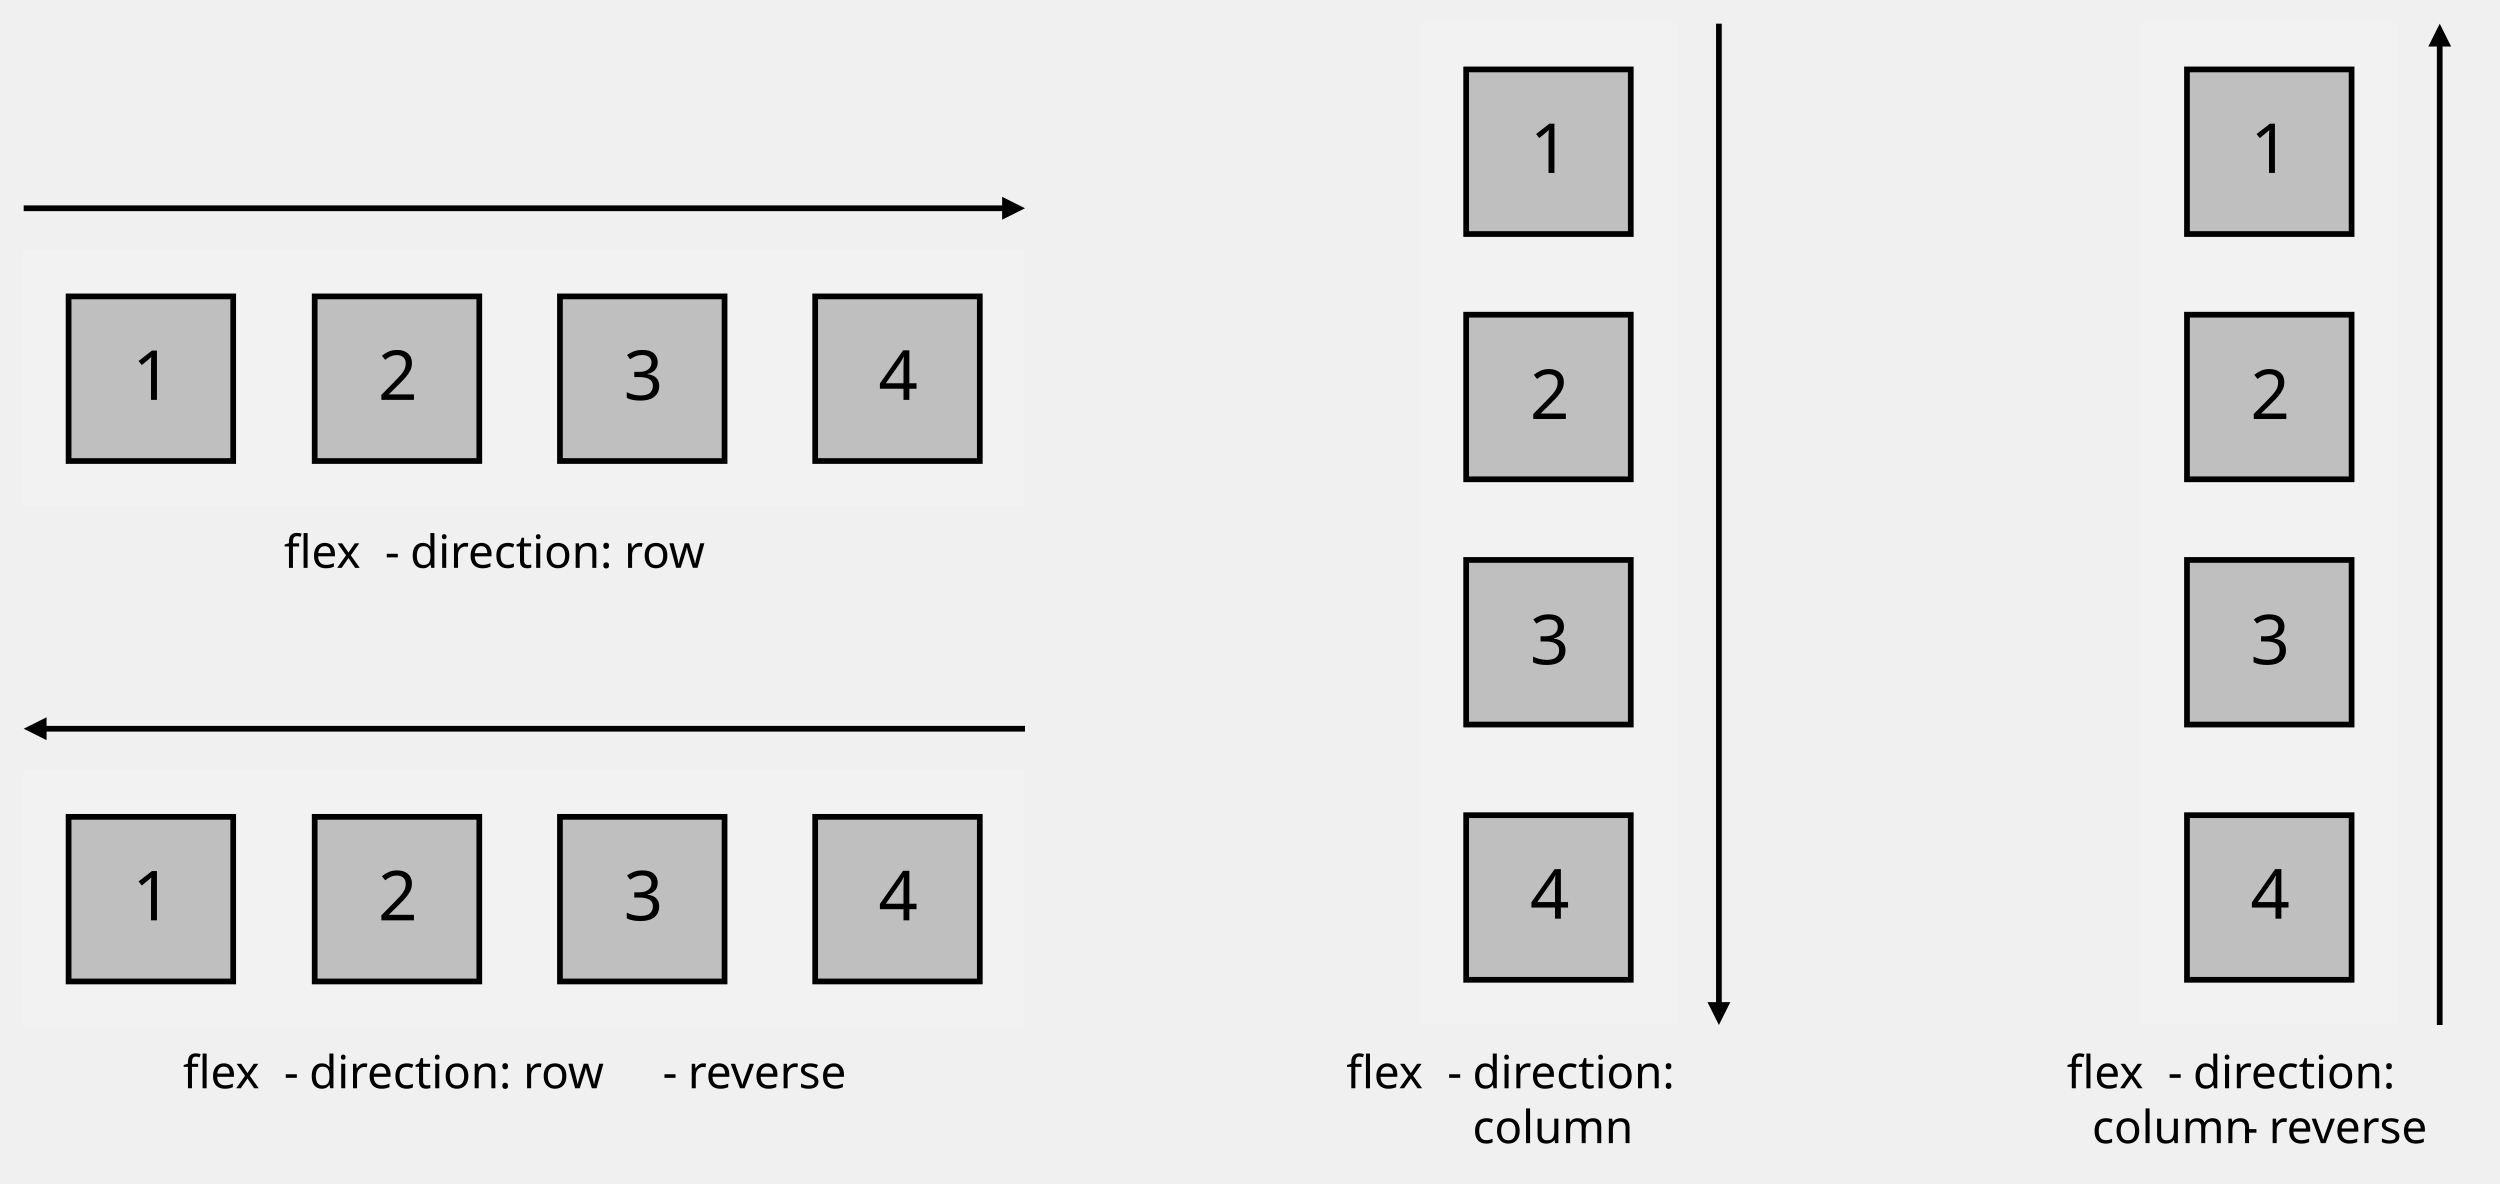
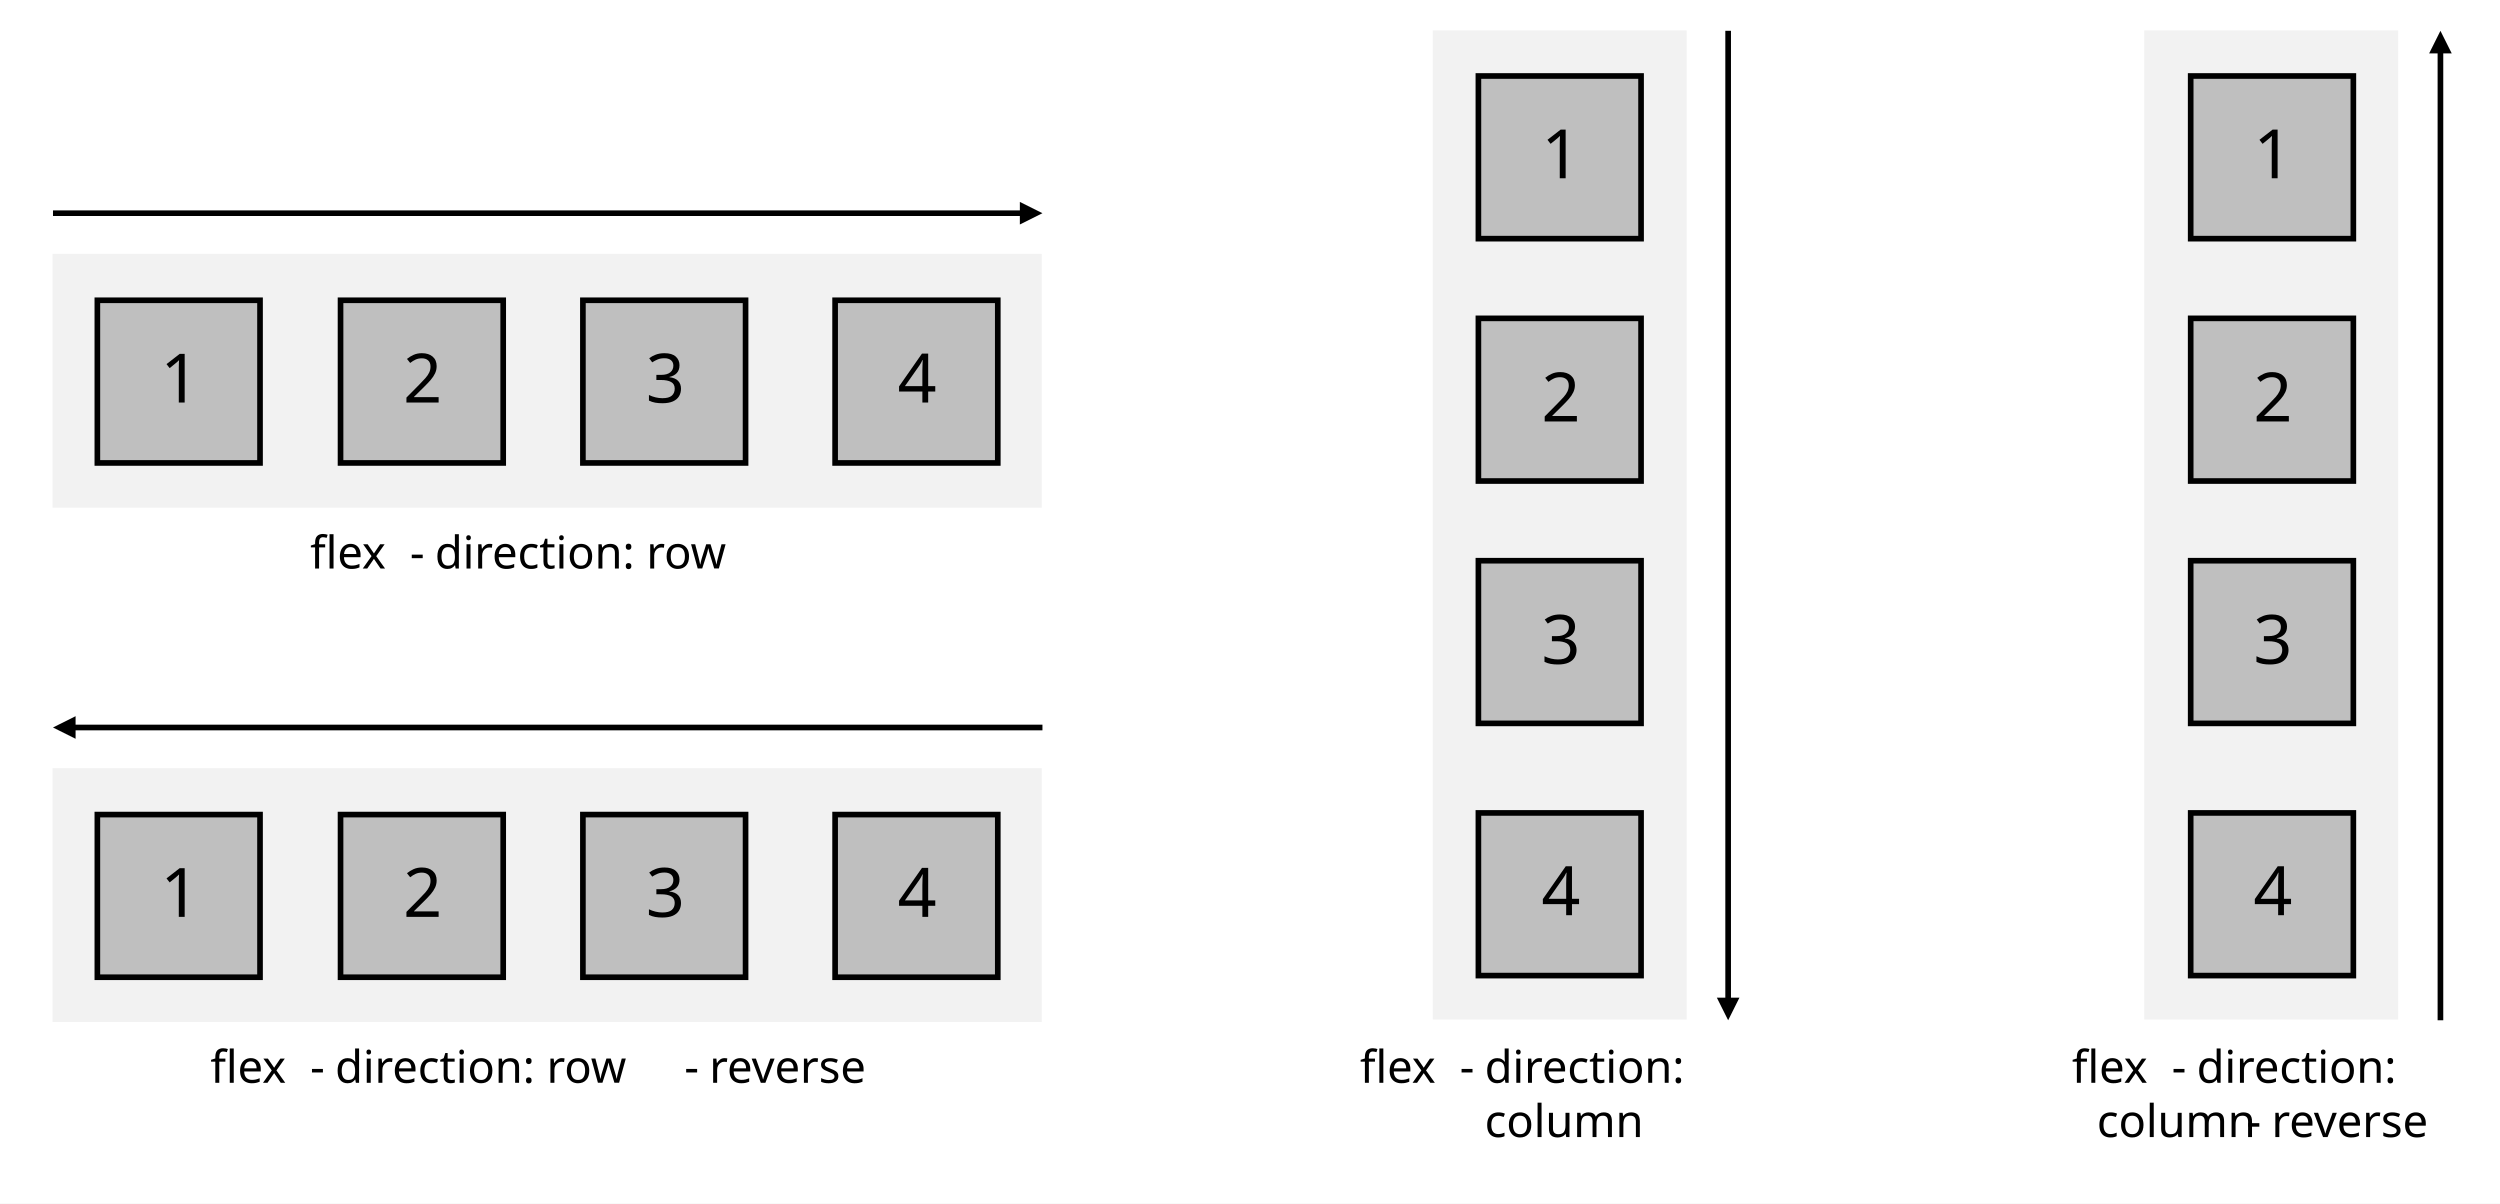
- <svg xmlns="http://www.w3.org/2000/svg" width="3007" height="1423" xml:space="preserve" overflow="hidden">
-   <g transform="translate(-435 -166)">
+ <svg xmlns="http://www.w3.org/2000/svg" width="3043" height="1465" xml:space="preserve" overflow="hidden">
+   <defs>
+     <clipPath id="clip0">
+       <rect x="399" y="157" width="3043" height="1465" />
+     </clipPath>
+   </defs>
+   <g clip-path="url(#clip0)" transform="translate(-399 -157)">
+     <rect x="399" y="157" width="3043" height="1465" fill="#FFFFFF" />
    <rect x="463" y="466" width="1204" height="309" fill="#F2F2F2" />
    <rect x="517.5" y="522.5" width="198" height="198" stroke="#000000" stroke-width="6.875" stroke-miterlimit="8" fill="#BFBFBF" />
    <text font-family="Aptos,Aptos_MSFontService,sans-serif" font-weight="400" font-size="83" transform="matrix(1 0 0 1 594.302 647)">1</text>
    <rect x="813.5" y="522.5" width="198" height="198" stroke="#000000" stroke-width="6.875" stroke-miterlimit="8" fill="#BFBFBF" />
    <text font-family="Aptos,Aptos_MSFontService,sans-serif" font-weight="400" font-size="83" transform="matrix(1 0 0 1 889.731 647)">2</text>
    <rect x="1108.5" y="522.5" width="198" height="198" stroke="#000000" stroke-width="6.875" stroke-miterlimit="8" fill="#BFBFBF" />
    <text font-family="Aptos,Aptos_MSFontService,sans-serif" font-weight="400" font-size="83" transform="matrix(1 0 0 1 1185.16 647)">3</text>
    <rect x="1415.5" y="522.5" width="198" height="198" stroke="#000000" stroke-width="6.875" stroke-miterlimit="8" fill="#BFBFBF" />
    <text font-family="Aptos,Aptos_MSFontService,sans-serif" font-weight="400" font-size="83" transform="matrix(1 0 0 1 1491.59 647)">4</text>
    <path d="M463.5 413.063 1644.95 413.063 1644.95 419.938 463.5 419.938ZM1640.37 402.75 1667.87 416.5 1640.37 430.25Z" />
    <text font-family="Consolas,Consolas_MSFontService,sans-serif" font-weight="400" font-size="55" transform="matrix(1 0 0 1 776.54 849)">flex</text>
    <text font-family="Consolas,Consolas_MSFontService,sans-serif" font-weight="400" font-size="55" transform="matrix(1 0 0 1 897.999 849)">-</text>
    <text font-family="Consolas,Consolas_MSFontService,sans-serif" font-weight="400" font-size="55" transform="matrix(1 0 0 1 928.363 849)">direction: row</text>
    <rect x="463" y="1092" width="1204" height="309" fill="#F2F2F2" />
    <rect x="517.5" y="1148.5" width="198" height="198" stroke="#000000" stroke-width="6.875" stroke-miterlimit="8" fill="#BFBFBF" />
    <text font-family="Aptos,Aptos_MSFontService,sans-serif" font-weight="400" font-size="83" transform="matrix(1 0 0 1 594.302 1273)">1</text>
    <rect x="813.5" y="1148.5" width="198" height="198" stroke="#000000" stroke-width="6.875" stroke-miterlimit="8" fill="#BFBFBF" />
    <text font-family="Aptos,Aptos_MSFontService,sans-serif" font-weight="400" font-size="83" transform="matrix(1 0 0 1 889.731 1273)">2</text>
    <rect x="1108.5" y="1148.5" width="198" height="198" stroke="#000000" stroke-width="6.875" stroke-miterlimit="8" fill="#BFBFBF" />
    <text font-family="Aptos,Aptos_MSFontService,sans-serif" font-weight="400" font-size="83" transform="matrix(1 0 0 1 1185.16 1273)">3</text>
    <rect x="1415.5" y="1148.5" width="198" height="198" stroke="#000000" stroke-width="6.875" stroke-miterlimit="8" fill="#BFBFBF" />
    <text font-family="Aptos,Aptos_MSFontService,sans-serif" font-weight="400" font-size="83" transform="matrix(1 0 0 1 1491.59 1273)">4</text>
    <path d="M486.416 1039.06 1667.87 1039.06 1667.87 1045.94 486.416 1045.94ZM491 1056.25 463.5 1042.5 491 1028.75Z" />
    <text font-family="Consolas,Consolas_MSFontService,sans-serif" font-weight="400" font-size="55" transform="matrix(1 0 0 1 655.082 1475)">flex</text>
    <text font-family="Consolas,Consolas_MSFontService,sans-serif" font-weight="400" font-size="55" transform="matrix(1 0 0 1 776.54 1475)">-</text>
    <text font-family="Consolas,Consolas_MSFontService,sans-serif" font-weight="400" font-size="55" transform="matrix(1 0 0 1 806.905 1475)">direction: row</text>
    <text font-family="Consolas,Consolas_MSFontService,sans-serif" font-weight="400" font-size="55" transform="matrix(1 0 0 1 1232.01 1475)">-</text>
    <text font-family="Consolas,Consolas_MSFontService,sans-serif" font-weight="400" font-size="55" transform="matrix(1 0 0 1 1262.37 1475)">reverse</text>
    <rect x="3009" y="194" width="309" height="1204" fill="#F2F2F2" />
    <rect x="3065.5" y="249.5" width="198" height="198" stroke="#000000" stroke-width="6.875" stroke-miterlimit="8" fill="#BFBFBF" />
    <text font-family="Aptos,Aptos_MSFontService,sans-serif" font-weight="400" font-size="83" transform="matrix(1 0 0 1 3141.83 374)">1</text>
    <rect x="3065.5" y="544.5" width="198" height="198" stroke="#000000" stroke-width="6.875" stroke-miterlimit="8" fill="#BFBFBF" />
    <text font-family="Aptos,Aptos_MSFontService,sans-serif" font-weight="400" font-size="83" transform="matrix(1 0 0 1 3141.83 670)">2</text>
    <rect x="3065.5" y="839.5" width="198" height="198" stroke="#000000" stroke-width="6.875" stroke-miterlimit="8" fill="#BFBFBF" />
    <text font-family="Aptos,Aptos_MSFontService,sans-serif" font-weight="400" font-size="83" transform="matrix(1 0 0 1 3141.83 965)">3</text>
    <rect x="3065.5" y="1146.5" width="198" height="198" stroke="#000000" stroke-width="6.875" stroke-miterlimit="8" fill="#BFBFBF" />
    <text font-family="Aptos,Aptos_MSFontService,sans-serif" font-weight="400" font-size="83" transform="matrix(1 0 0 1 3141.83 1271)">4</text>
    <path d="M3372.94 217.416 3372.94 1398.87 3366.06 1398.87 3366.06 217.416ZM3355.75 222 3369.5 194.5 3383.25 222Z" />
    <text font-family="Consolas,Consolas_MSFontService,sans-serif" font-weight="400" font-size="55" transform="matrix(1 0 0 1 2920.97 1475)">flex</text>
    <text font-family="Consolas,Consolas_MSFontService,sans-serif" font-weight="400" font-size="55" transform="matrix(1 0 0 1 3042.43 1475)">-</text>
    <text font-family="Consolas,Consolas_MSFontService,sans-serif" font-weight="400" font-size="55" transform="matrix(1 0 0 1 3072.79 1475)">direction: </text>
    <text font-family="Consolas,Consolas_MSFontService,sans-serif" font-weight="400" font-size="55" transform="matrix(1 0 0 1 2951.34 1541)">column</text>
    <text font-family="Consolas,Consolas_MSFontService,sans-serif" font-weight="400" font-size="55" transform="matrix(1 0 0 1 3133.52 1541)">-</text>
    <text font-family="Consolas,Consolas_MSFontService,sans-serif" font-weight="400" font-size="55" transform="matrix(1 0 0 1 3163.89 1541)">reverse</text>
    <rect x="2143" y="194" width="309" height="1204" fill="#F2F2F2" />
    <rect x="2198.5" y="249.5" width="198" height="198" stroke="#000000" stroke-width="6.875" stroke-miterlimit="8" fill="#BFBFBF" />
    <text font-family="Aptos,Aptos_MSFontService,sans-serif" font-weight="400" font-size="83" transform="matrix(1 0 0 1 2275.22 374)">1</text>
    <rect x="2198.5" y="544.5" width="198" height="198" stroke="#000000" stroke-width="6.875" stroke-miterlimit="8" fill="#BFBFBF" />
    <text font-family="Aptos,Aptos_MSFontService,sans-serif" font-weight="400" font-size="83" transform="matrix(1 0 0 1 2275.22 670)">2</text>
    <rect x="2198.5" y="839.5" width="198" height="198" stroke="#000000" stroke-width="6.875" stroke-miterlimit="8" fill="#BFBFBF" />
    <text font-family="Aptos,Aptos_MSFontService,sans-serif" font-weight="400" font-size="83" transform="matrix(1 0 0 1 2275.22 965)">3</text>
    <rect x="2198.5" y="1146.5" width="198" height="198" stroke="#000000" stroke-width="6.875" stroke-miterlimit="8" fill="#BFBFBF" />
    <text font-family="Aptos,Aptos_MSFontService,sans-serif" font-weight="400" font-size="83" transform="matrix(1 0 0 1 2275.22 1271)">4</text>
    <path d="M2505.94 194.5 2505.94 1375.95 2499.06 1375.95 2499.06 194.5ZM2516.25 1371.37 2502.5 1398.87 2488.75 1371.37Z" />
    <text font-family="Consolas,Consolas_MSFontService,sans-serif" font-weight="400" font-size="55" transform="matrix(1 0 0 1 2054.36 1475)">flex</text>
    <text font-family="Consolas,Consolas_MSFontService,sans-serif" font-weight="400" font-size="55" transform="matrix(1 0 0 1 2175.82 1475)">-</text>
    <text font-family="Consolas,Consolas_MSFontService,sans-serif" font-weight="400" font-size="55" transform="matrix(1 0 0 1 2206.18 1475)">direction: </text>
    <text font-family="Consolas,Consolas_MSFontService,sans-serif" font-weight="400" font-size="55" transform="matrix(1 0 0 1 2206.18 1541)">column</text>
  </g>
</svg>
